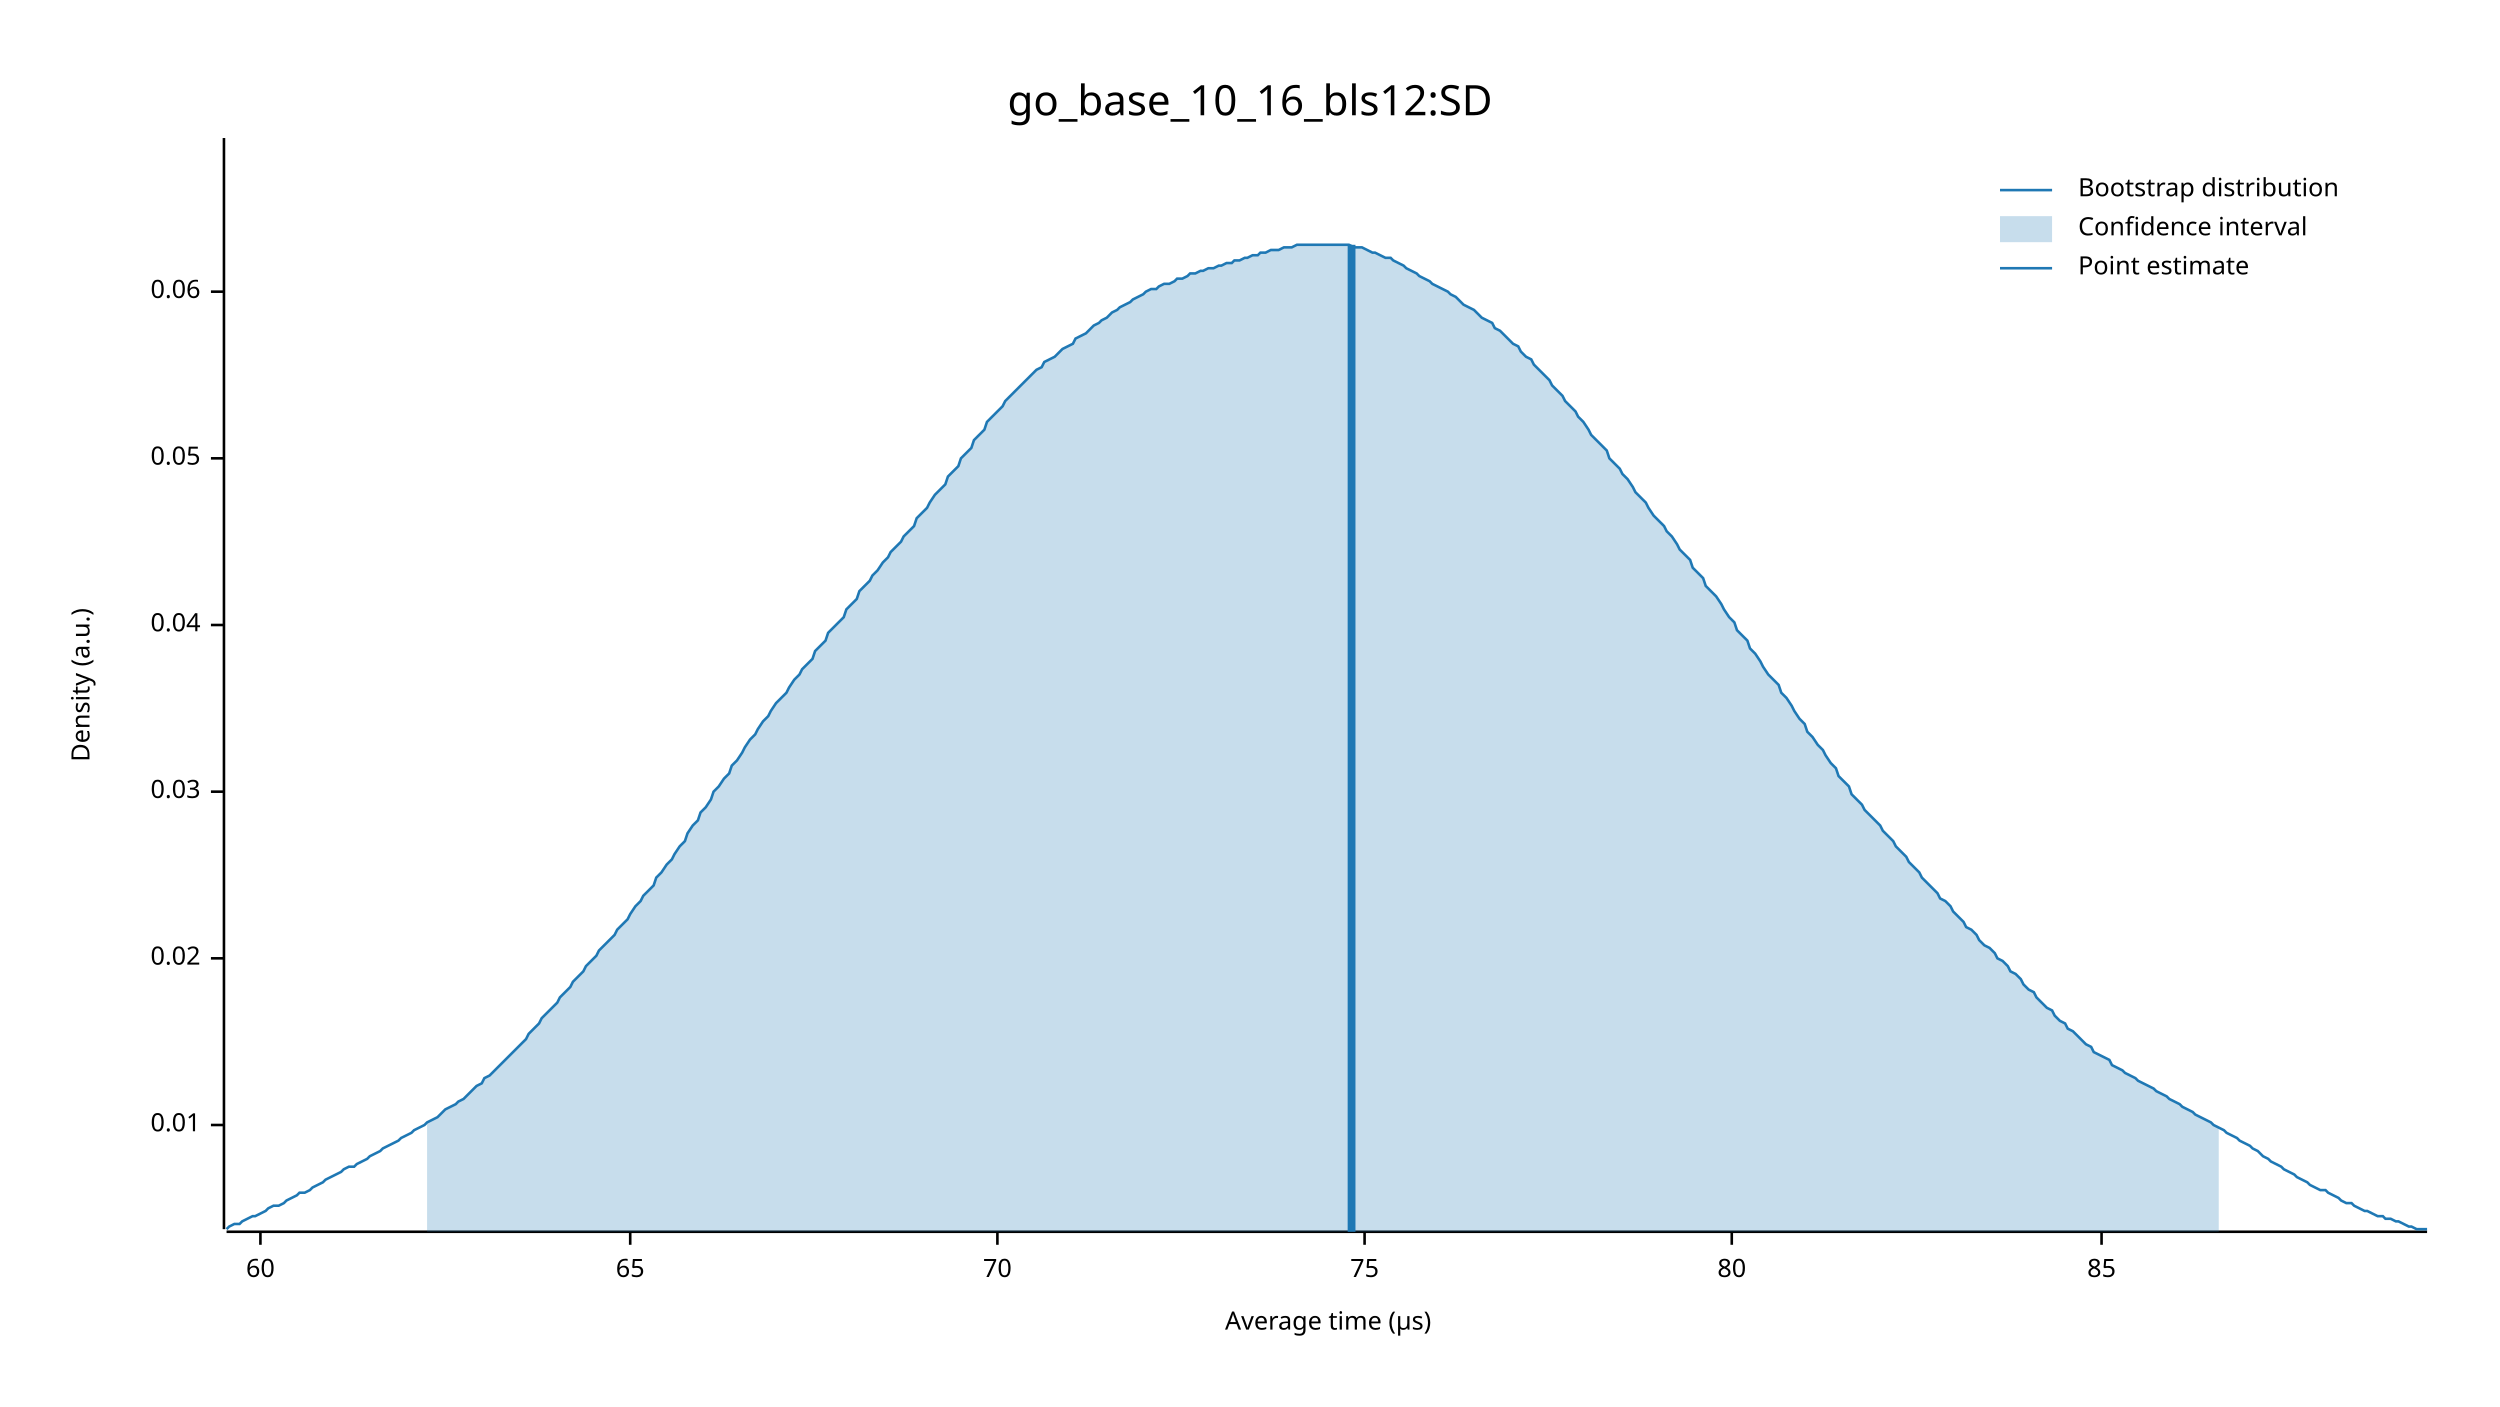
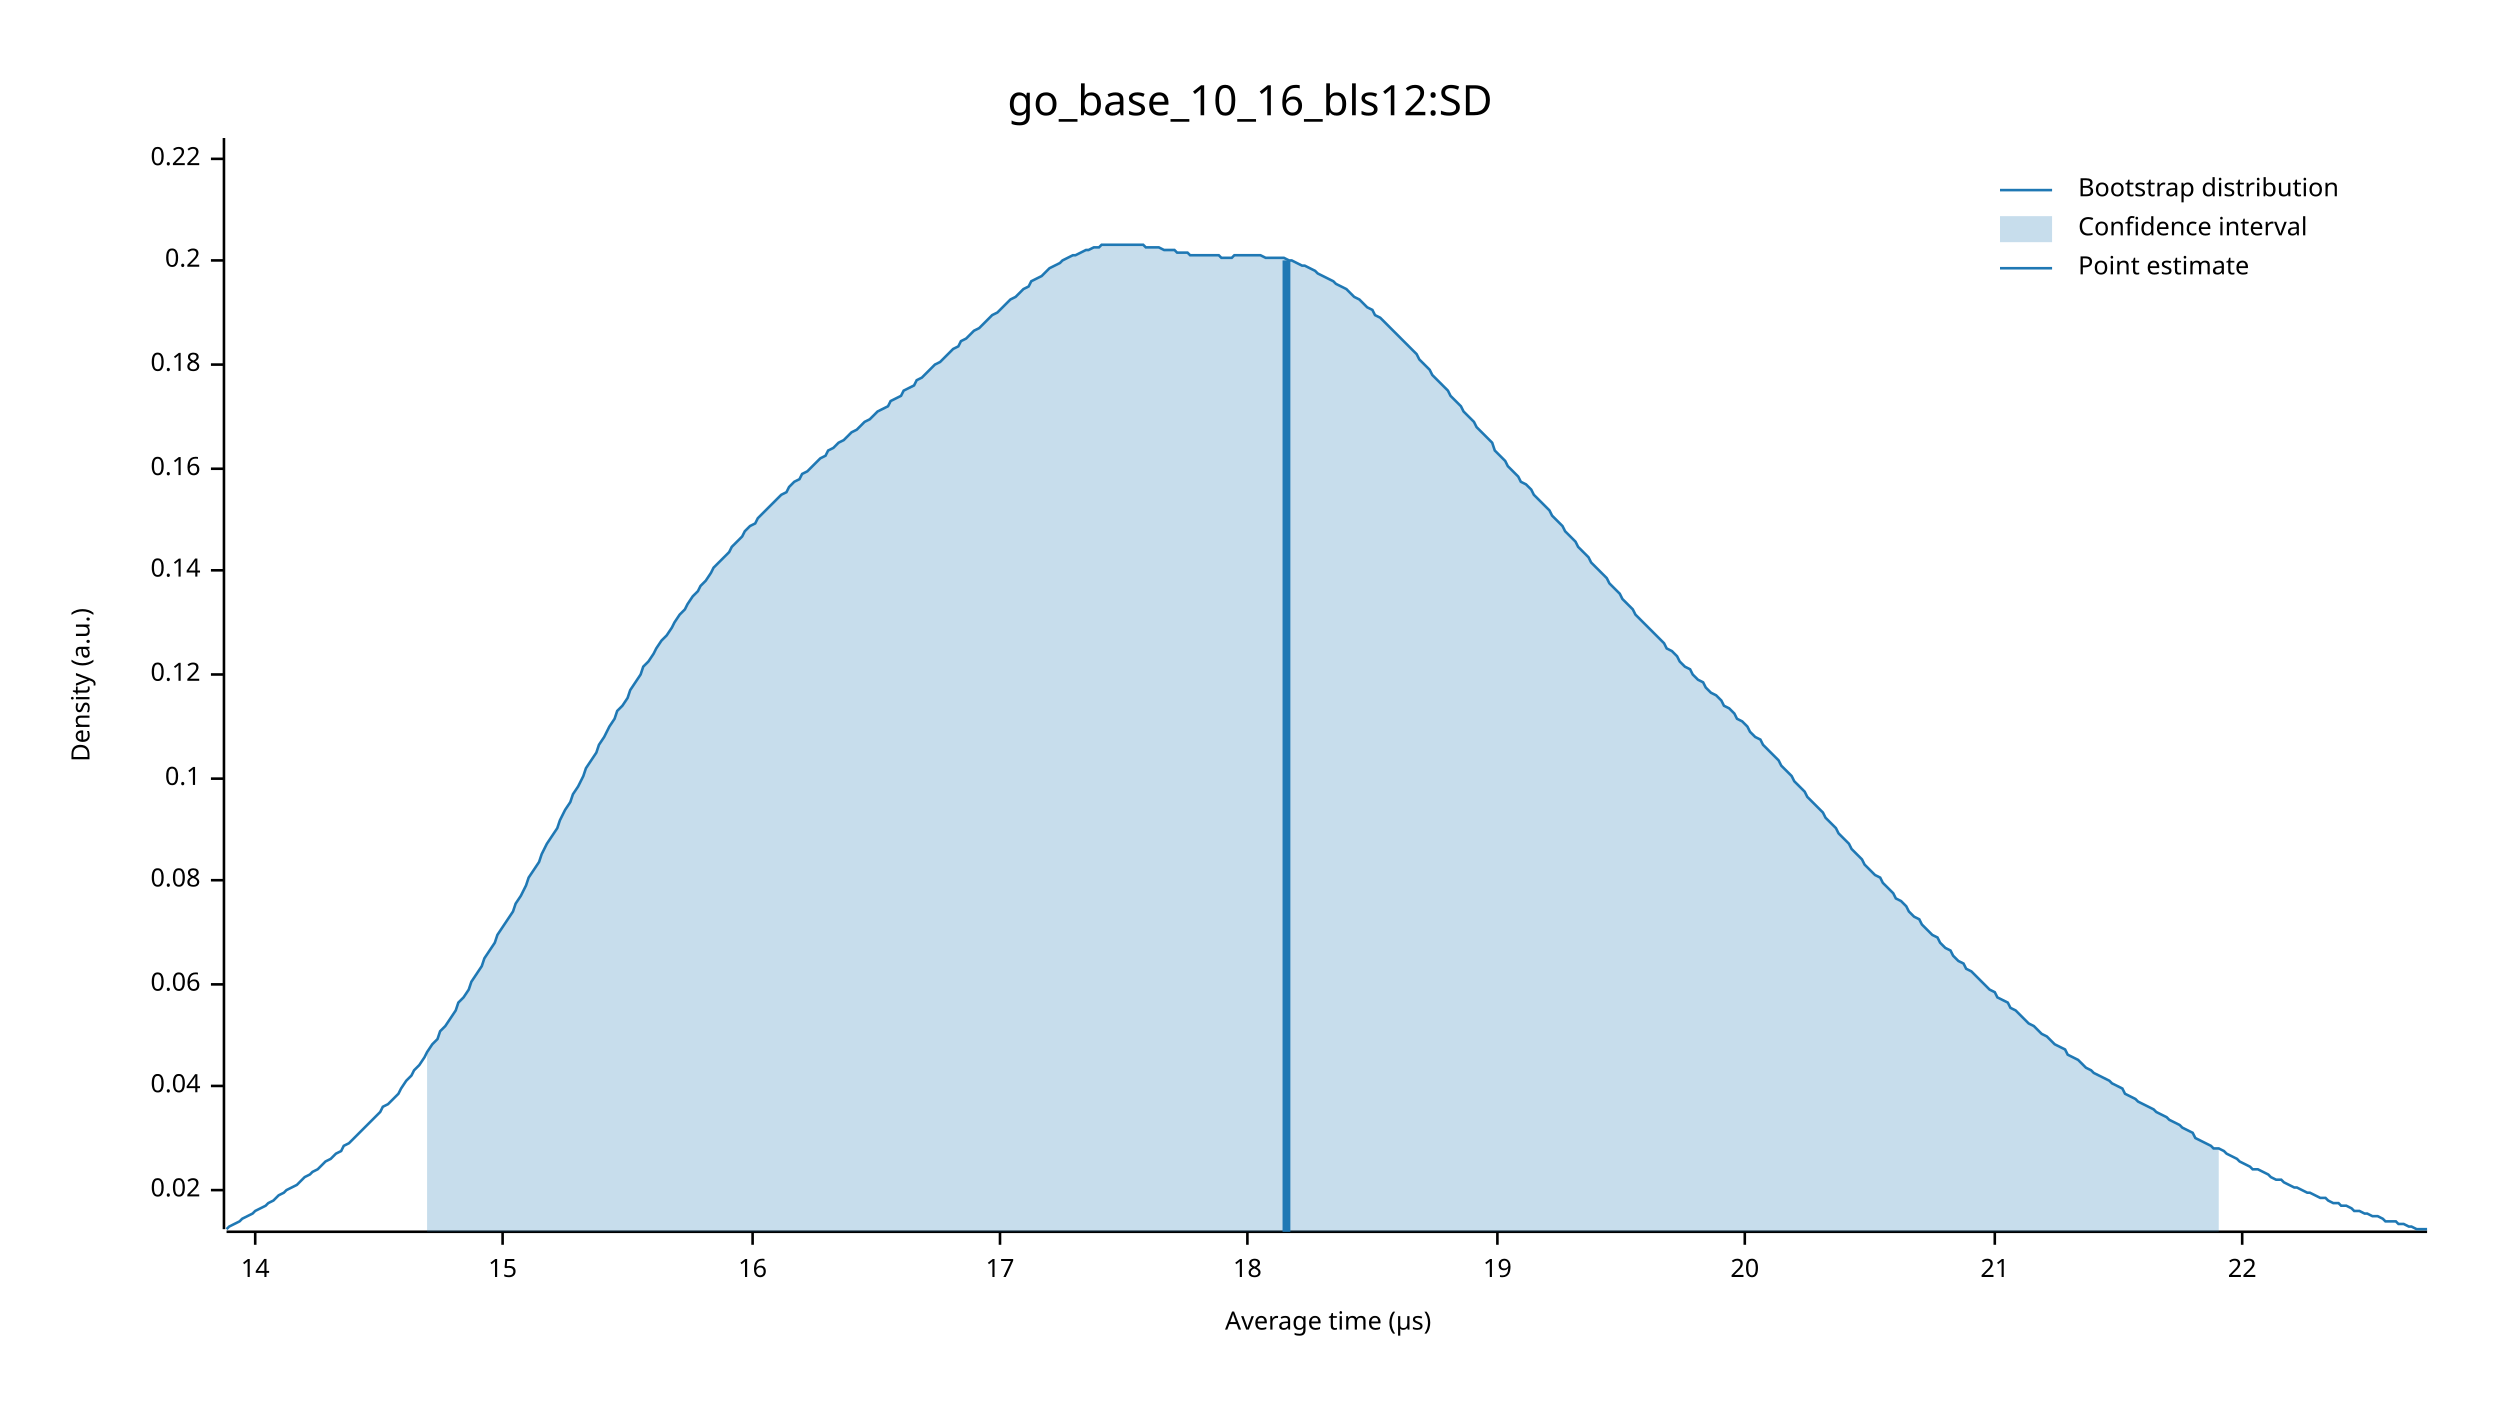
<svg xmlns="http://www.w3.org/2000/svg" width="960" height="540" viewBox="0 0 960 540">
  <text x="480" y="32" dy="0.76em" text-anchor="middle" font-family="sans-serif" font-size="16.129" opacity="1" fill="#000000">
go_base_10_16_bls12:SD
</text>
  <text x="27" y="263" dy="0.76em" text-anchor="middle" font-family="sans-serif" font-size="9.677" opacity="1" fill="#000000" transform="rotate(270, 27, 263)">
Density (a.u.)
</text>
  <text x="510" y="513" dy="-0.5ex" text-anchor="middle" font-family="sans-serif" font-size="9.677" opacity="1" fill="#000000">
Average time (µs)
</text>
  <polyline fill="none" opacity="1" stroke="#000000" stroke-width="1" points="86,53 86,472 " />
-   <text x="77" y="432" dy="0.5ex" text-anchor="end" font-family="sans-serif" font-size="9.677" opacity="1" fill="#000000">
- 0.01
- </text>
-   <polyline fill="none" opacity="1" stroke="#000000" stroke-width="1" points="81,432 86,432 " />
-   <text x="77" y="368" dy="0.5ex" text-anchor="end" font-family="sans-serif" font-size="9.677" opacity="1" fill="#000000">
+   <text x="77" y="457" dy="0.5ex" text-anchor="end" font-family="sans-serif" font-size="9.677" opacity="1" fill="#000000">
0.02
</text>
-   <polyline fill="none" opacity="1" stroke="#000000" stroke-width="1" points="81,368 86,368 " />
-   <text x="77" y="304" dy="0.5ex" text-anchor="end" font-family="sans-serif" font-size="9.677" opacity="1" fill="#000000">
- 0.03
- </text>
-   <polyline fill="none" opacity="1" stroke="#000000" stroke-width="1" points="81,304 86,304 " />
-   <text x="77" y="240" dy="0.5ex" text-anchor="end" font-family="sans-serif" font-size="9.677" opacity="1" fill="#000000">
+   <polyline fill="none" opacity="1" stroke="#000000" stroke-width="1" points="81,457 86,457 " />
+   <text x="77" y="417" dy="0.5ex" text-anchor="end" font-family="sans-serif" font-size="9.677" opacity="1" fill="#000000">
0.04
</text>
-   <polyline fill="none" opacity="1" stroke="#000000" stroke-width="1" points="81,240 86,240 " />
-   <text x="77" y="176" dy="0.5ex" text-anchor="end" font-family="sans-serif" font-size="9.677" opacity="1" fill="#000000">
- 0.05
- </text>
-   <polyline fill="none" opacity="1" stroke="#000000" stroke-width="1" points="81,176 86,176 " />
-   <text x="77" y="112" dy="0.5ex" text-anchor="end" font-family="sans-serif" font-size="9.677" opacity="1" fill="#000000">
+   <polyline fill="none" opacity="1" stroke="#000000" stroke-width="1" points="81,417 86,417 " />
+   <text x="77" y="378" dy="0.5ex" text-anchor="end" font-family="sans-serif" font-size="9.677" opacity="1" fill="#000000">
0.06
</text>
-   <polyline fill="none" opacity="1" stroke="#000000" stroke-width="1" points="81,112 86,112 " />
+   <polyline fill="none" opacity="1" stroke="#000000" stroke-width="1" points="81,378 86,378 " />
+   <text x="77" y="338" dy="0.5ex" text-anchor="end" font-family="sans-serif" font-size="9.677" opacity="1" fill="#000000">
+ 0.08
+ </text>
+   <polyline fill="none" opacity="1" stroke="#000000" stroke-width="1" points="81,338 86,338 " />
+   <text x="77" y="299" dy="0.5ex" text-anchor="end" font-family="sans-serif" font-size="9.677" opacity="1" fill="#000000">
+ 0.1
+ </text>
+   <polyline fill="none" opacity="1" stroke="#000000" stroke-width="1" points="81,299 86,299 " />
+   <text x="77" y="259" dy="0.5ex" text-anchor="end" font-family="sans-serif" font-size="9.677" opacity="1" fill="#000000">
+ 0.12
+ </text>
+   <polyline fill="none" opacity="1" stroke="#000000" stroke-width="1" points="81,259 86,259 " />
+   <text x="77" y="219" dy="0.5ex" text-anchor="end" font-family="sans-serif" font-size="9.677" opacity="1" fill="#000000">
+ 0.14
+ </text>
+   <polyline fill="none" opacity="1" stroke="#000000" stroke-width="1" points="81,219 86,219 " />
+   <text x="77" y="180" dy="0.5ex" text-anchor="end" font-family="sans-serif" font-size="9.677" opacity="1" fill="#000000">
+ 0.16
+ </text>
+   <polyline fill="none" opacity="1" stroke="#000000" stroke-width="1" points="81,180 86,180 " />
+   <text x="77" y="140" dy="0.5ex" text-anchor="end" font-family="sans-serif" font-size="9.677" opacity="1" fill="#000000">
+ 0.18
+ </text>
+   <polyline fill="none" opacity="1" stroke="#000000" stroke-width="1" points="81,140 86,140 " />
+   <text x="77" y="100" dy="0.5ex" text-anchor="end" font-family="sans-serif" font-size="9.677" opacity="1" fill="#000000">
+ 0.2
+ </text>
+   <polyline fill="none" opacity="1" stroke="#000000" stroke-width="1" points="81,100 86,100 " />
+   <text x="77" y="61" dy="0.5ex" text-anchor="end" font-family="sans-serif" font-size="9.677" opacity="1" fill="#000000">
+ 0.22
+ </text>
+   <polyline fill="none" opacity="1" stroke="#000000" stroke-width="1" points="81,61 86,61 " />
  <polyline fill="none" opacity="1" stroke="#000000" stroke-width="1" points="87,473 932,473 " />
-   <text x="100" y="483" dy="0.76em" text-anchor="middle" font-family="sans-serif" font-size="9.677" opacity="1" fill="#000000">
- 60
+   <text x="98" y="483" dy="0.76em" text-anchor="middle" font-family="sans-serif" font-size="9.677" opacity="1" fill="#000000">
+ 14
</text>
-   <polyline fill="none" opacity="1" stroke="#000000" stroke-width="1" points="100,473 100,478 " />
-   <text x="242" y="483" dy="0.76em" text-anchor="middle" font-family="sans-serif" font-size="9.677" opacity="1" fill="#000000">
- 65
+   <polyline fill="none" opacity="1" stroke="#000000" stroke-width="1" points="98,473 98,478 " />
+   <text x="193" y="483" dy="0.76em" text-anchor="middle" font-family="sans-serif" font-size="9.677" opacity="1" fill="#000000">
+ 15
</text>
-   <polyline fill="none" opacity="1" stroke="#000000" stroke-width="1" points="242,473 242,478 " />
-   <text x="383" y="483" dy="0.76em" text-anchor="middle" font-family="sans-serif" font-size="9.677" opacity="1" fill="#000000">
- 70
+   <polyline fill="none" opacity="1" stroke="#000000" stroke-width="1" points="193,473 193,478 " />
+   <text x="289" y="483" dy="0.76em" text-anchor="middle" font-family="sans-serif" font-size="9.677" opacity="1" fill="#000000">
+ 16
</text>
-   <polyline fill="none" opacity="1" stroke="#000000" stroke-width="1" points="383,473 383,478 " />
-   <text x="524" y="483" dy="0.76em" text-anchor="middle" font-family="sans-serif" font-size="9.677" opacity="1" fill="#000000">
- 75
+   <polyline fill="none" opacity="1" stroke="#000000" stroke-width="1" points="289,473 289,478 " />
+   <text x="384" y="483" dy="0.76em" text-anchor="middle" font-family="sans-serif" font-size="9.677" opacity="1" fill="#000000">
+ 17
</text>
-   <polyline fill="none" opacity="1" stroke="#000000" stroke-width="1" points="524,473 524,478 " />
-   <text x="665" y="483" dy="0.76em" text-anchor="middle" font-family="sans-serif" font-size="9.677" opacity="1" fill="#000000">
- 80
+   <polyline fill="none" opacity="1" stroke="#000000" stroke-width="1" points="384,473 384,478 " />
+   <text x="479" y="483" dy="0.76em" text-anchor="middle" font-family="sans-serif" font-size="9.677" opacity="1" fill="#000000">
+ 18
</text>
-   <polyline fill="none" opacity="1" stroke="#000000" stroke-width="1" points="665,473 665,478 " />
-   <text x="807" y="483" dy="0.76em" text-anchor="middle" font-family="sans-serif" font-size="9.677" opacity="1" fill="#000000">
- 85
+   <polyline fill="none" opacity="1" stroke="#000000" stroke-width="1" points="479,473 479,478 " />
+   <text x="575" y="483" dy="0.76em" text-anchor="middle" font-family="sans-serif" font-size="9.677" opacity="1" fill="#000000">
+ 19
</text>
-   <polyline fill="none" opacity="1" stroke="#000000" stroke-width="1" points="807,473 807,478 " />
-   <polyline fill="none" opacity="1" stroke="#1F78B4" stroke-width="1" points="87,472 88,471 90,470 92,470 93,469 95,468 97,467 98,467 100,466 102,465 103,464 105,463 107,463 109,462 110,461 112,460 114,459 115,458 117,458 119,457 120,456 122,455 124,454 125,453 127,452 129,451 131,450 132,449 134,448 136,448 137,447 139,446 141,445 142,444 144,443 146,442 147,441 149,440 151,439 153,438 154,437 156,436 158,435 159,434 161,433 163,432 164,431 166,430 168,429 169,428 171,426 173,425 175,424 176,423 178,422 180,420 181,419 183,417 185,416 186,414 188,413 190,411 191,410 193,408 195,406 197,404 198,403 200,401 202,399 203,397 205,395 207,393 208,391 210,389 212,387 214,385 215,383 217,381 219,379 220,377 222,375 224,373 225,371 227,369 229,367 230,365 232,363 234,361 236,359 237,357 239,355 241,353 242,351 244,348 246,346 247,344 249,342 251,340 252,337 254,335 256,332 258,330 259,328 261,325 263,323 264,320 266,317 268,315 269,312 271,310 273,307 274,304 276,302 278,299 280,297 281,294 283,292 285,289 286,287 288,284 290,282 291,280 293,277 295,275 296,273 298,270 300,268 302,266 303,264 305,261 307,259 308,257 310,255 312,253 313,250 315,248 317,246 318,243 320,241 322,239 324,237 325,234 327,232 329,230 330,227 332,225 334,223 335,221 337,219 339,216 341,214 342,212 344,210 346,208 347,206 349,204 351,202 352,199 354,197 356,195 357,193 359,190 361,188 363,186 364,183 366,181 368,179 369,176 371,174 373,172 374,169 376,167 378,165 379,162 381,160 383,158 385,156 386,154 388,152 390,150 391,149 393,147 395,145 396,144 398,142 400,141 401,139 403,138 405,137 407,135 408,134 410,133 412,132 413,130 415,129 417,128 418,127 420,125 422,124 423,123 425,122 427,120 429,119 430,118 432,117 434,116 435,115 437,114 439,113 440,112 442,111 444,111 445,110 447,109 449,109 451,108 452,107 454,107 456,106 457,105 459,105 461,104 462,104 464,103 466,103 468,102 469,102 471,101 473,101 474,100 476,100 478,99 479,99 481,98 483,98 484,97 486,97 488,96 490,96 491,96 493,95 495,95 496,95 498,94 500,94 501,94 503,94 505,94 506,94 508,94 510,94 512,94 513,94 515,94 517,94 518,94 520,95 522,95 523,95 525,96 527,97 528,97 530,98 532,99 534,99 535,100 537,101 539,102 540,103 542,104 544,105 545,106 547,107 549,108 550,109 552,110 554,111 556,112 557,113 559,114 561,116 562,117 564,118 566,119 567,120 569,122 571,123 573,124 574,126 576,127 578,129 579,130 581,132 583,133 584,135 586,137 588,138 589,140 591,142 593,144 595,146 596,148 598,150 600,152 601,154 603,156 605,158 606,160 608,162 610,165 611,167 613,169 615,171 617,173 618,176 620,178 622,180 623,182 625,184 627,187 628,189 630,191 632,193 633,195 635,198 637,200 639,202 640,204 642,206 644,209 645,211 647,213 649,215 650,218 652,220 654,222 655,225 657,227 659,229 661,232 662,234 664,237 666,239 667,242 669,244 671,246 672,249 674,251 676,254 677,256 679,259 681,261 683,263 684,266 686,268 688,271 689,273 691,276 693,278 694,281 696,283 698,286 700,288 701,290 703,293 705,295 706,298 708,300 710,302 711,305 713,307 715,309 716,311 718,313 720,315 722,317 723,319 725,321 727,323 728,325 730,327 732,329 733,331 735,333 737,335 738,337 740,339 742,341 744,343 745,345 747,346 749,348 750,350 752,352 754,354 755,356 757,357 759,359 760,361 762,363 764,364 766,366 767,368 769,369 771,371 772,373 774,374 776,376 777,378 779,380 781,381 782,383 784,385 786,387 788,388 789,390 791,392 793,393 794,395 796,396 798,398 799,399 801,401 803,402 804,404 806,405 808,406 810,407 811,409 813,410 815,411 816,412 818,413 820,414 821,415 823,416 825,417 827,418 828,419 830,420 832,421 833,422 835,423 837,424 838,425 840,426 842,427 843,428 845,429 847,430 849,431 850,432 852,433 854,434 855,435 857,436 859,437 860,438 862,439 864,440 865,441 867,442 869,444 871,445 872,446 874,447 876,448 877,449 879,450 881,451 882,452 884,453 886,454 887,455 889,456 891,457 893,457 894,458 896,459 898,460 899,461 901,462 903,462 904,463 906,464 908,465 909,465 911,466 913,467 915,467 916,468 918,468 920,469 921,469 923,470 925,471 926,471 928,472 930,472 932,472 " />
-   <polygon opacity="0.25" fill="#1F78B4" points="164,431 166,430 168,429 169,428 171,426 173,425 175,424 176,423 178,422 180,420 181,419 183,417 185,416 186,414 188,413 190,411 191,410 193,408 195,406 197,404 198,403 200,401 202,399 203,397 205,395 207,393 208,391 210,389 212,387 214,385 215,383 217,381 219,379 220,377 222,375 224,373 225,371 227,369 229,367 230,365 232,363 234,361 236,359 237,357 239,355 241,353 242,351 244,348 246,346 247,344 249,342 251,340 252,337 254,335 256,332 258,330 259,328 261,325 263,323 264,320 266,317 268,315 269,312 271,310 273,307 274,304 276,302 278,299 280,297 281,294 283,292 285,289 286,287 288,284 290,282 291,280 293,277 295,275 296,273 298,270 300,268 302,266 303,264 305,261 307,259 308,257 310,255 312,253 313,250 315,248 317,246 318,243 320,241 322,239 324,237 325,234 327,232 329,230 330,227 332,225 334,223 335,221 337,219 339,216 341,214 342,212 344,210 346,208 347,206 349,204 351,202 352,199 354,197 356,195 357,193 359,190 361,188 363,186 364,183 366,181 368,179 369,176 371,174 373,172 374,169 376,167 378,165 379,162 381,160 383,158 385,156 386,154 388,152 390,150 391,149 393,147 395,145 396,144 398,142 400,141 401,139 403,138 405,137 407,135 408,134 410,133 412,132 413,130 415,129 417,128 418,127 420,125 422,124 423,123 425,122 427,120 429,119 430,118 432,117 434,116 435,115 437,114 439,113 440,112 442,111 444,111 445,110 447,109 449,109 451,108 452,107 454,107 456,106 457,105 459,105 461,104 462,104 464,103 466,103 468,102 469,102 471,101 473,101 474,100 476,100 478,99 479,99 481,98 483,98 484,97 486,97 488,96 490,96 491,96 493,95 495,95 496,95 498,94 500,94 501,94 503,94 505,94 506,94 508,94 510,94 512,94 513,94 515,94 517,94 518,94 520,95 522,95 523,95 525,96 527,97 528,97 530,98 532,99 534,99 535,100 537,101 539,102 540,103 542,104 544,105 545,106 547,107 549,108 550,109 552,110 554,111 556,112 557,113 559,114 561,116 562,117 564,118 566,119 567,120 569,122 571,123 573,124 574,126 576,127 578,129 579,130 581,132 583,133 584,135 586,137 588,138 589,140 591,142 593,144 595,146 596,148 598,150 600,152 601,154 603,156 605,158 606,160 608,162 610,165 611,167 613,169 615,171 617,173 618,176 620,178 622,180 623,182 625,184 627,187 628,189 630,191 632,193 633,195 635,198 637,200 639,202 640,204 642,206 644,209 645,211 647,213 649,215 650,218 652,220 654,222 655,225 657,227 659,229 661,232 662,234 664,237 666,239 667,242 669,244 671,246 672,249 674,251 676,254 677,256 679,259 681,261 683,263 684,266 686,268 688,271 689,273 691,276 693,278 694,281 696,283 698,286 700,288 701,290 703,293 705,295 706,298 708,300 710,302 711,305 713,307 715,309 716,311 718,313 720,315 722,317 723,319 725,321 727,323 728,325 730,327 732,329 733,331 735,333 737,335 738,337 740,339 742,341 744,343 745,345 747,346 749,348 750,350 752,352 754,354 755,356 757,357 759,359 760,361 762,363 764,364 766,366 767,368 769,369 771,371 772,373 774,374 776,376 777,378 779,380 781,381 782,383 784,385 786,387 788,388 789,390 791,392 793,393 794,395 796,396 798,398 799,399 801,401 803,402 804,404 806,405 808,406 810,407 811,409 813,410 815,411 816,412 818,413 820,414 821,415 823,416 825,417 827,418 828,419 830,420 832,421 833,422 835,423 837,424 838,425 840,426 842,427 843,428 845,429 847,430 849,431 850,432 852,433 852,473 164,473 " />
-   <polyline fill="none" opacity="1" stroke="#1F78B4" stroke-width="3" points="519,473 519,94 " />
+   <polyline fill="none" opacity="1" stroke="#000000" stroke-width="1" points="575,473 575,478 " />
+   <text x="670" y="483" dy="0.76em" text-anchor="middle" font-family="sans-serif" font-size="9.677" opacity="1" fill="#000000">
+ 20
+ </text>
+   <polyline fill="none" opacity="1" stroke="#000000" stroke-width="1" points="670,473 670,478 " />
+   <text x="766" y="483" dy="0.76em" text-anchor="middle" font-family="sans-serif" font-size="9.677" opacity="1" fill="#000000">
+ 21
+ </text>
+   <polyline fill="none" opacity="1" stroke="#000000" stroke-width="1" points="766,473 766,478 " />
+   <text x="861" y="483" dy="0.76em" text-anchor="middle" font-family="sans-serif" font-size="9.677" opacity="1" fill="#000000">
+ 22
+ </text>
+   <polyline fill="none" opacity="1" stroke="#000000" stroke-width="1" points="861,473 861,478 " />
+   <polyline fill="none" opacity="1" stroke="#1F78B4" stroke-width="1" points="87,472 88,471 90,470 92,469 93,468 95,467 97,466 98,465 100,464 102,463 103,462 105,461 107,459 109,458 110,457 112,456 114,455 115,454 117,452 119,451 120,450 122,449 124,447 125,446 127,445 129,443 131,442 132,440 134,439 136,437 137,436 139,434 141,432 142,431 144,429 146,427 147,425 149,424 151,422 153,420 154,418 156,415 158,413 159,411 161,409 163,406 164,404 166,401 168,399 169,396 171,394 173,391 175,388 176,385 178,383 180,380 181,377 183,374 185,371 186,368 188,365 190,362 191,359 193,356 195,353 197,350 198,347 200,344 202,340 203,337 205,334 207,331 208,328 210,324 212,321 214,318 215,315 217,311 219,308 220,305 222,302 224,298 225,295 227,292 229,289 230,286 232,283 234,279 236,276 237,273 239,271 241,268 242,265 244,262 246,259 247,256 249,254 251,251 252,249 254,246 256,244 258,241 259,239 261,236 263,234 264,232 266,229 268,227 269,225 271,223 273,220 274,218 276,216 278,214 280,212 281,210 283,208 285,206 286,204 288,202 290,201 291,199 293,197 295,195 296,194 298,192 300,190 302,189 303,187 305,185 307,184 308,182 310,181 312,179 313,178 315,176 317,175 318,173 320,172 322,170 324,169 325,168 327,166 329,165 330,164 332,162 334,161 335,160 337,158 339,157 341,156 342,154 344,153 346,152 347,150 349,149 351,148 352,146 354,145 356,143 357,142 359,140 361,139 363,137 364,136 366,134 368,133 369,131 371,130 373,128 374,127 376,126 378,124 379,123 381,121 383,120 385,118 386,117 388,115 390,114 391,113 393,111 395,110 396,108 398,107 400,106 401,105 403,103 405,102 407,101 408,100 410,99 412,98 413,98 415,97 417,96 418,96 420,95 422,95 423,94 425,94 427,94 429,94 430,94 432,94 434,94 435,94 437,94 439,94 440,95 442,95 444,95 445,95 447,96 449,96 451,96 452,97 454,97 456,97 457,98 459,98 461,98 462,98 464,98 466,98 468,98 469,99 471,99 473,99 474,98 476,98 478,98 479,98 481,98 483,98 484,98 486,99 488,99 490,99 491,99 493,99 495,100 496,100 498,101 500,102 501,102 503,103 505,104 506,105 508,106 510,107 512,108 513,109 515,110 517,111 518,112 520,114 522,115 523,116 525,118 527,119 528,121 530,122 532,124 534,126 535,127 537,129 539,131 540,132 542,134 544,136 545,138 547,140 549,142 550,144 552,146 554,148 556,150 557,152 559,154 561,156 562,158 564,160 566,162 567,164 569,166 571,168 573,170 574,173 576,175 578,177 579,179 581,181 583,183 584,185 586,186 588,188 589,190 591,192 593,194 595,196 596,198 598,200 600,202 601,204 603,206 605,208 606,210 608,212 610,214 611,216 613,218 615,220 617,222 618,224 620,226 622,228 623,230 625,232 627,234 628,236 630,238 632,240 633,241 635,243 637,245 639,247 640,249 642,250 644,252 645,254 647,256 649,257 650,259 652,261 654,262 655,264 657,266 659,267 661,269 662,271 664,272 666,274 667,276 669,277 671,279 672,281 674,283 676,284 677,286 679,288 681,290 683,292 684,294 686,296 688,298 689,300 691,302 693,304 694,306 696,308 698,310 700,312 701,314 703,316 705,318 706,320 708,322 710,324 711,326 713,328 715,330 716,332 718,334 720,336 722,337 723,339 725,341 727,343 728,345 730,346 732,348 733,350 735,352 737,353 738,355 740,357 742,359 744,360 745,362 747,364 749,365 750,367 752,369 754,370 755,372 757,373 759,375 760,376 762,378 764,380 766,381 767,383 769,384 771,385 772,387 774,388 776,390 777,391 779,393 781,394 782,395 784,397 786,398 788,400 789,401 791,402 793,403 794,405 796,406 798,407 799,408 801,410 803,411 804,412 806,413 808,414 810,415 811,416 813,417 815,418 816,420 818,421 820,422 821,423 823,424 825,425 827,426 828,427 830,428 832,429 833,430 835,431 837,432 838,433 840,434 842,435 843,437 845,438 847,439 849,440 850,441 852,441 854,442 855,443 857,444 859,445 860,446 862,447 864,448 865,449 867,449 869,450 871,451 872,452 874,453 876,453 877,454 879,455 881,456 882,456 884,457 886,458 887,458 889,459 891,460 893,460 894,461 896,462 898,462 899,463 901,463 903,464 904,465 906,465 908,466 909,466 911,467 913,467 915,468 916,469 918,469 920,469 921,470 923,470 925,471 926,471 928,472 930,472 932,472 " />
+   <polygon opacity="0.25" fill="#1F78B4" points="164,404 166,401 168,399 169,396 171,394 173,391 175,388 176,385 178,383 180,380 181,377 183,374 185,371 186,368 188,365 190,362 191,359 193,356 195,353 197,350 198,347 200,344 202,340 203,337 205,334 207,331 208,328 210,324 212,321 214,318 215,315 217,311 219,308 220,305 222,302 224,298 225,295 227,292 229,289 230,286 232,283 234,279 236,276 237,273 239,271 241,268 242,265 244,262 246,259 247,256 249,254 251,251 252,249 254,246 256,244 258,241 259,239 261,236 263,234 264,232 266,229 268,227 269,225 271,223 273,220 274,218 276,216 278,214 280,212 281,210 283,208 285,206 286,204 288,202 290,201 291,199 293,197 295,195 296,194 298,192 300,190 302,189 303,187 305,185 307,184 308,182 310,181 312,179 313,178 315,176 317,175 318,173 320,172 322,170 324,169 325,168 327,166 329,165 330,164 332,162 334,161 335,160 337,158 339,157 341,156 342,154 344,153 346,152 347,150 349,149 351,148 352,146 354,145 356,143 357,142 359,140 361,139 363,137 364,136 366,134 368,133 369,131 371,130 373,128 374,127 376,126 378,124 379,123 381,121 383,120 385,118 386,117 388,115 390,114 391,113 393,111 395,110 396,108 398,107 400,106 401,105 403,103 405,102 407,101 408,100 410,99 412,98 413,98 415,97 417,96 418,96 420,95 422,95 423,94 425,94 427,94 429,94 430,94 432,94 434,94 435,94 437,94 439,94 440,95 442,95 444,95 445,95 447,96 449,96 451,96 452,97 454,97 456,97 457,98 459,98 461,98 462,98 464,98 466,98 468,98 469,99 471,99 473,99 474,98 476,98 478,98 479,98 481,98 483,98 484,98 486,99 488,99 490,99 491,99 493,99 495,100 496,100 498,101 500,102 501,102 503,103 505,104 506,105 508,106 510,107 512,108 513,109 515,110 517,111 518,112 520,114 522,115 523,116 525,118 527,119 528,121 530,122 532,124 534,126 535,127 537,129 539,131 540,132 542,134 544,136 545,138 547,140 549,142 550,144 552,146 554,148 556,150 557,152 559,154 561,156 562,158 564,160 566,162 567,164 569,166 571,168 573,170 574,173 576,175 578,177 579,179 581,181 583,183 584,185 586,186 588,188 589,190 591,192 593,194 595,196 596,198 598,200 600,202 601,204 603,206 605,208 606,210 608,212 610,214 611,216 613,218 615,220 617,222 618,224 620,226 622,228 623,230 625,232 627,234 628,236 630,238 632,240 633,241 635,243 637,245 639,247 640,249 642,250 644,252 645,254 647,256 649,257 650,259 652,261 654,262 655,264 657,266 659,267 661,269 662,271 664,272 666,274 667,276 669,277 671,279 672,281 674,283 676,284 677,286 679,288 681,290 683,292 684,294 686,296 688,298 689,300 691,302 693,304 694,306 696,308 698,310 700,312 701,314 703,316 705,318 706,320 708,322 710,324 711,326 713,328 715,330 716,332 718,334 720,336 722,337 723,339 725,341 727,343 728,345 730,346 732,348 733,350 735,352 737,353 738,355 740,357 742,359 744,360 745,362 747,364 749,365 750,367 752,369 754,370 755,372 757,373 759,375 760,376 762,378 764,380 766,381 767,383 769,384 771,385 772,387 774,388 776,390 777,391 779,393 781,394 782,395 784,397 786,398 788,400 789,401 791,402 793,403 794,405 796,406 798,407 799,408 801,410 803,411 804,412 806,413 808,414 810,415 811,416 813,417 815,418 816,420 818,421 820,422 821,423 823,424 825,425 827,426 828,427 830,428 832,429 833,430 835,431 837,432 838,433 840,434 842,435 843,437 845,438 847,439 849,440 850,441 852,441 852,473 164,473 " />
+   <polyline fill="none" opacity="1" stroke="#1F78B4" stroke-width="3" points="494,473 494,100 " />
  <text x="798" y="68" dy="0.76em" text-anchor="start" font-family="sans-serif" font-size="9.677" opacity="1" fill="#000000">
Bootstrap distribution
</text>
  <text x="798" y="83" dy="0.76em" text-anchor="start" font-family="sans-serif" font-size="9.677" opacity="1" fill="#000000">
Confidence interval
</text>
  <text x="798" y="98" dy="0.76em" text-anchor="start" font-family="sans-serif" font-size="9.677" opacity="1" fill="#000000">
Point estimate
</text>
  <polyline fill="none" opacity="1" stroke="#1F78B4" stroke-width="1" points="768,73 788,73 " />
  <rect x="768" y="83" width="20" height="10" opacity="0.25" fill="#1F78B4" stroke="none" />
  <polyline fill="none" opacity="1" stroke="#1F78B4" stroke-width="1" points="768,103 788,103 " />
</svg>
